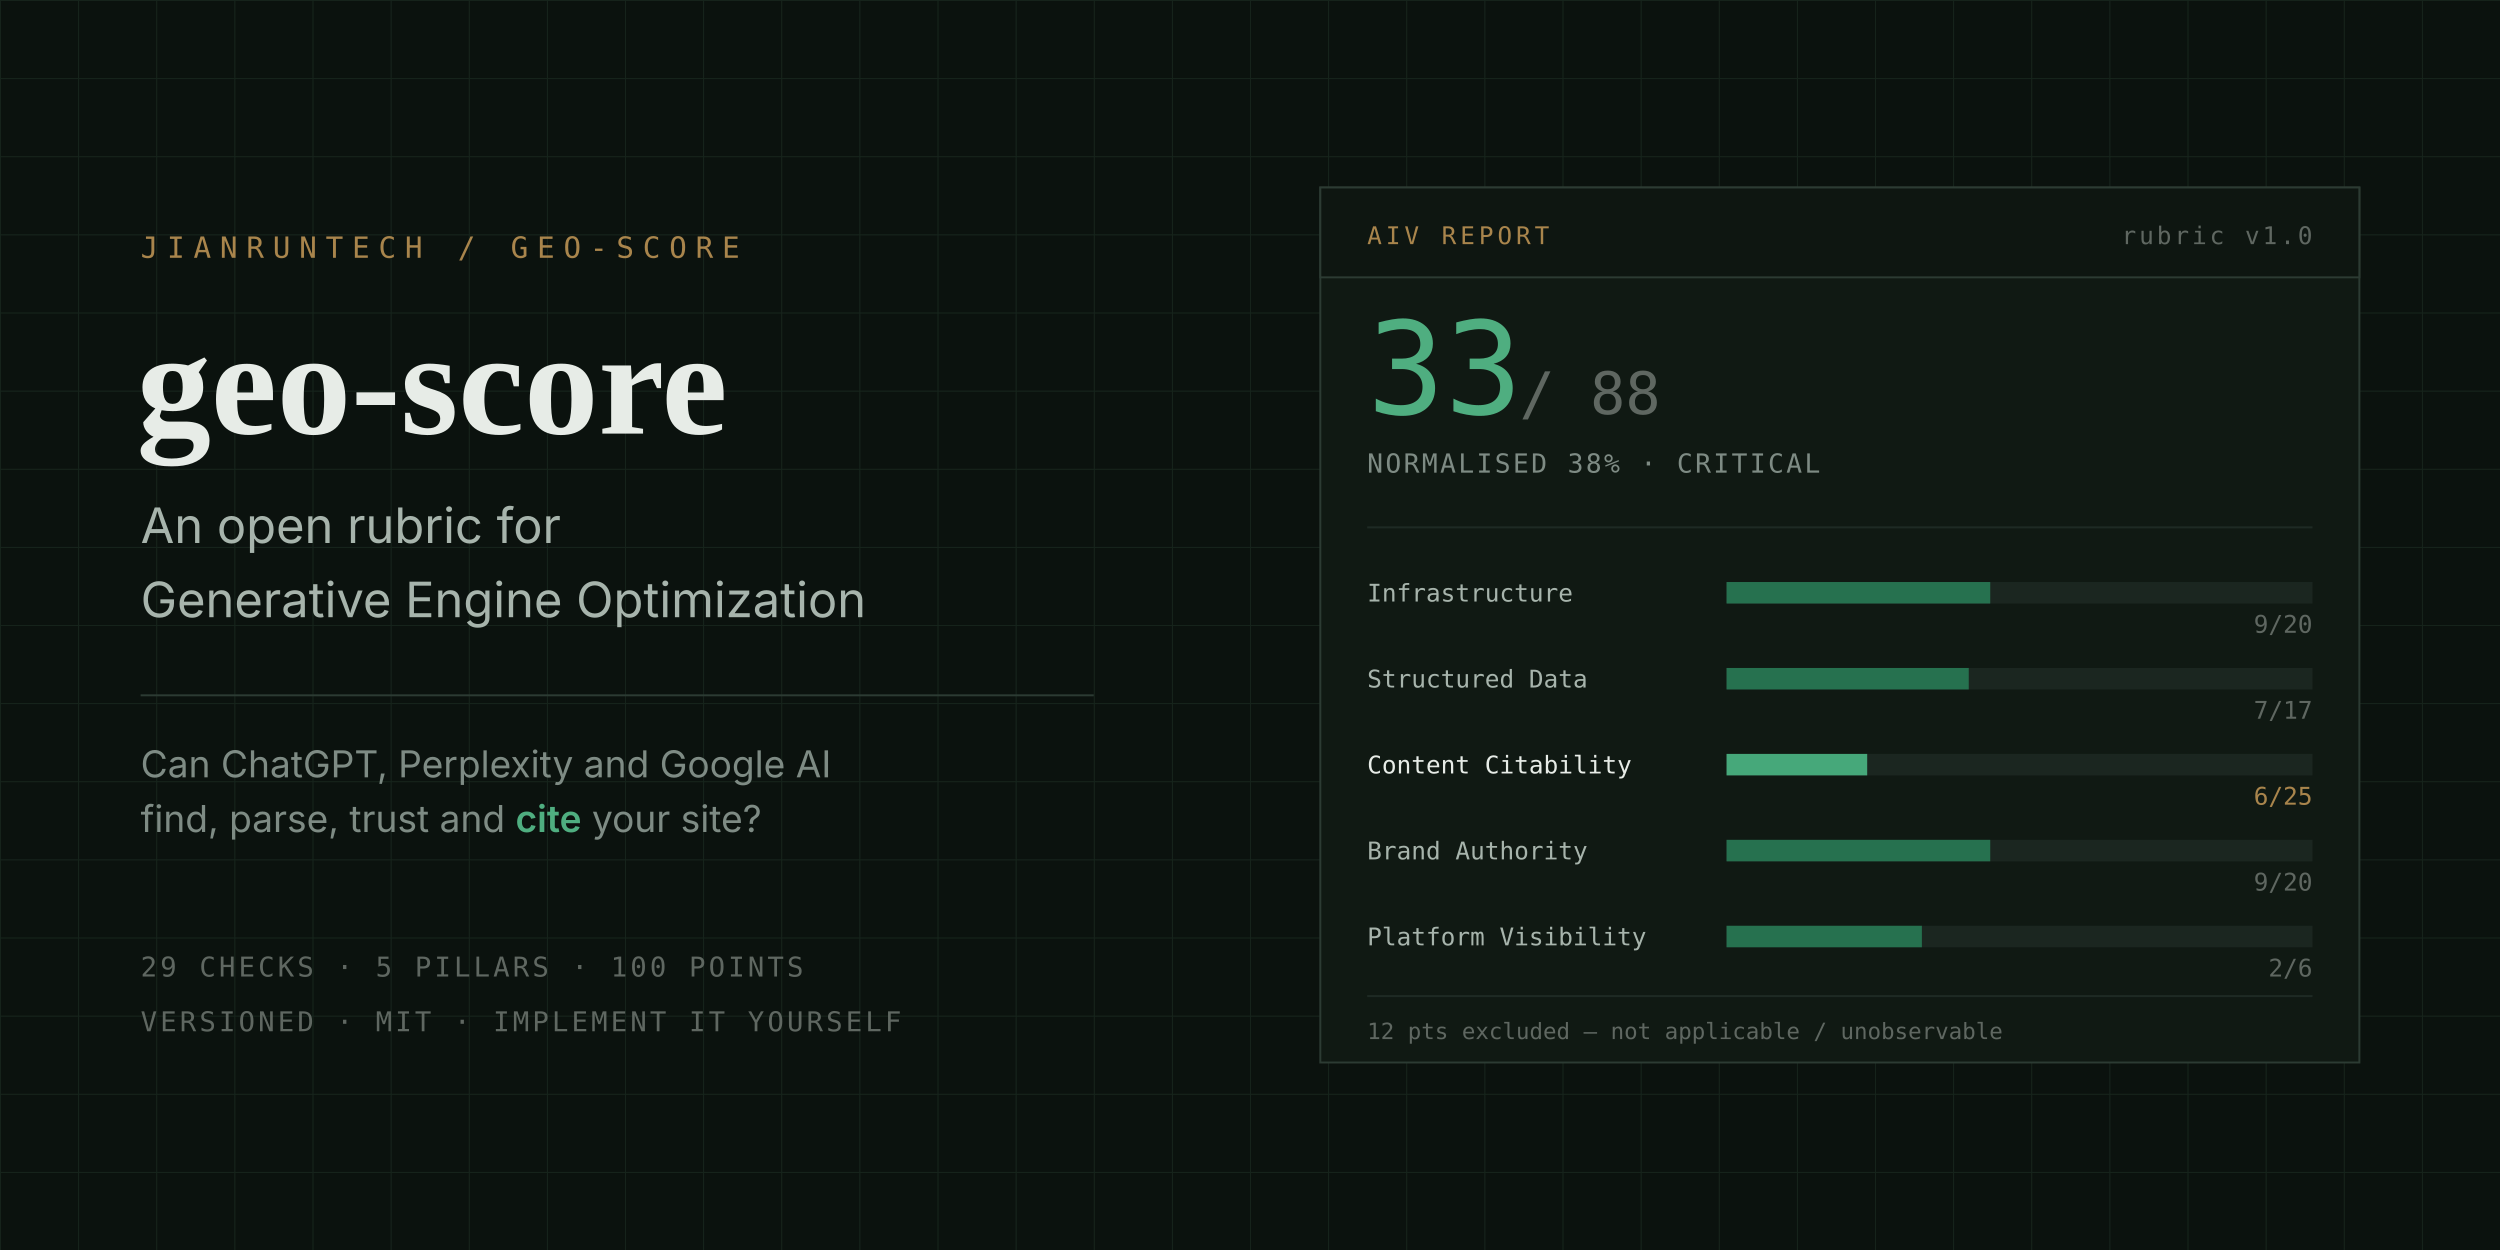
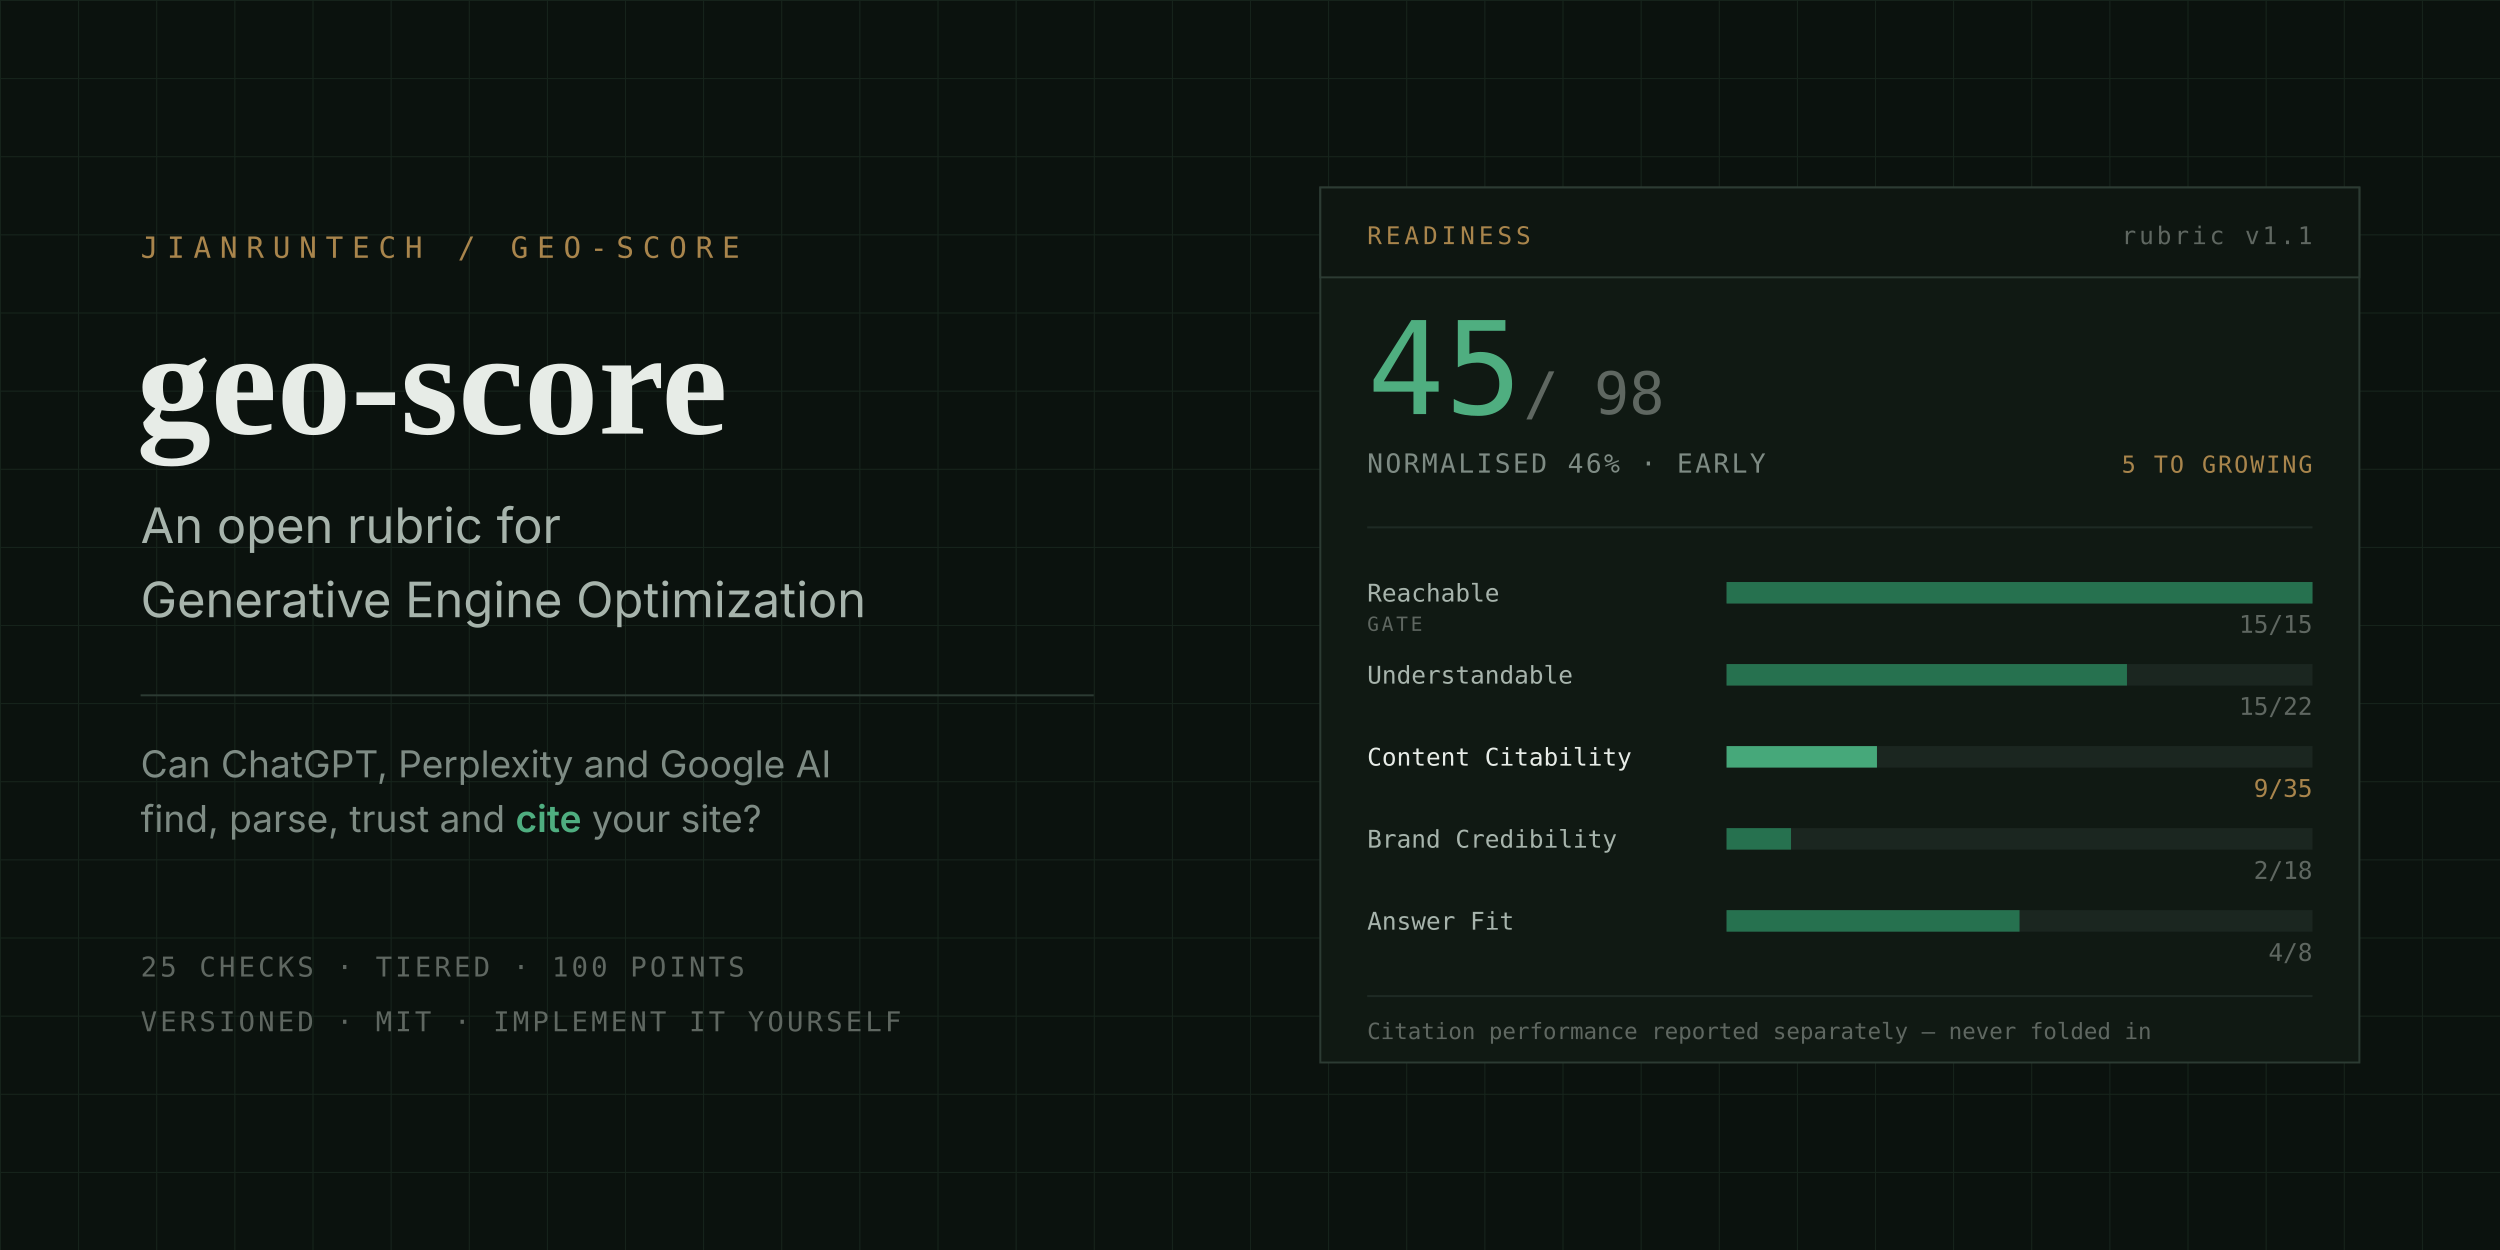
<svg xmlns="http://www.w3.org/2000/svg" viewBox="0 0 1280 640" width="1280" height="640" role="img" aria-labelledby="t">
  <defs>
    <pattern id="grid" width="40" height="40" patternUnits="userSpaceOnUse">
      <path d="M40 0H0v40" fill="none" stroke="#16241C" stroke-width="1" />
    </pattern>
    <clipPath id="cl">
      <rect x="0" y="0" width="1280" height="640" />
    </clipPath>
  </defs>
  <g clip-path="url(#cl)">
    <rect width="1280" height="640" fill="#0B120E" />
    <rect width="1280" height="640" fill="url(#grid)" />
    <text x="72" y="132" font-family="ui-monospace,SFMono-Regular,Menlo,monospace" font-size="15" letter-spacing="4.5" fill="#A9854C">JIANRUNTECH / GEO-SCORE</text>
    <text x="70" y="222" font-family="Georgia,'Times New Roman',serif" font-size="76" font-weight="700" fill="#E7ECE7">geo-score</text>
    <text x="72" y="278" font-family="system-ui,-apple-system,'Segoe UI',sans-serif" font-size="25" fill="#A7B4AC">An open rubric for</text>
    <text x="72" y="316" font-family="system-ui,-apple-system,'Segoe UI',sans-serif" font-size="25" fill="#A7B4AC">Generative Engine Optimization</text>
    <line x1="72" y1="356" x2="560" y2="356" stroke="#2C3B33" stroke-width="1" />
    <text x="72" y="398" font-family="system-ui,-apple-system,sans-serif" font-size="19" fill="#7E8B84">Can ChatGPT, Perplexity and Google AI</text>
    <text x="72" y="426" font-family="system-ui,-apple-system,sans-serif" font-size="19" fill="#7E8B84">find, parse, trust and <tspan fill="#4FAE80" font-weight="600">cite</tspan> your site?</text>
    <g font-family="ui-monospace,SFMono-Regular,Menlo,monospace" font-size="14" letter-spacing="1.6" fill="#5F6761">
-       <text x="72" y="500">29 CHECKS · 5 PILLARS · 100 POINTS</text>
+       <text x="72" y="500">25 CHECKS · TIERED · 100 POINTS</text>
      <text x="72" y="528">VERSIONED · MIT · IMPLEMENT IT YOURSELF</text>
    </g>
    <rect x="676" y="96" width="532" height="448" fill="#101913" stroke="#2C3B33" stroke-width="1" />
    <rect x="676" y="96" width="532" height="46" fill="#0E1611" stroke="#2C3B33" stroke-width="1" />
-     <text x="700" y="125" font-family="ui-monospace,Menlo,monospace" font-size="12.5" letter-spacing="2" fill="#A9854C">AIV REPORT</text>
-     <text x="1184" y="125" text-anchor="end" font-family="ui-monospace,Menlo,monospace" font-size="12.5" letter-spacing="1.5" fill="#5F6761">rubric v1.0</text>
-     <text x="700" y="212" font-family="ui-monospace,Menlo,monospace" font-size="66" font-weight="500" fill="#4FAE80">33</text>
-     <text x="778" y="212" font-family="ui-monospace,Menlo,monospace" font-size="30" fill="#5F6761">/ 88</text>
-     <text x="700" y="242" font-family="ui-monospace,Menlo,monospace" font-size="13.5" letter-spacing="1.2" fill="#7E8B84">NORMALISED 38%  ·  CRITICAL</text>
+     <text x="700" y="125" font-family="ui-monospace,Menlo,monospace" font-size="12.5" letter-spacing="2" fill="#A9854C">READINESS</text>
+     <text x="1184" y="125" text-anchor="end" font-family="ui-monospace,Menlo,monospace" font-size="12.5" letter-spacing="1.5" fill="#5F6761">rubric v1.1</text>
+     <text x="700" y="212" font-family="ui-monospace,Menlo,monospace" font-size="66" font-weight="500" fill="#4FAE80">45</text>
+     <text x="780" y="212" font-family="ui-monospace,Menlo,monospace" font-size="30" fill="#5F6761">/ 98</text>
+     <text x="700" y="242" font-family="ui-monospace,Menlo,monospace" font-size="13.5" letter-spacing="1.2" fill="#7E8B84">NORMALISED 46%  ·  EARLY</text>
+     <text x="1184" y="242" text-anchor="end" font-family="ui-monospace,Menlo,monospace" font-size="12" letter-spacing="1" fill="#A9854C">5 TO GROWING</text>
    <line x1="700" y1="270" x2="1184" y2="270" stroke="#1E2A24" stroke-width="1" />
    <g font-family="ui-monospace,Menlo,monospace" font-size="12.5">
-       <text x="700" y="308" fill="#A7B4AC">Infrastructure</text>
+       <text x="700" y="308" fill="#A7B4AC">Reachable</text>
+       <text x="700" y="323" font-size="10" letter-spacing="1.4" fill="#5F6761">GATE</text>
      <rect x="884" y="298" width="300" height="11" fill="#1B2620" />
-       <rect x="884" y="298" width="135" height="11" fill="#26714F" />
-       <text x="1184" y="308" text-anchor="end" fill="#5F6761" dx="0" dy="16">9/20</text>
-       <text x="700" y="352" fill="#A7B4AC">Structured Data</text>
-       <rect x="884" y="342" width="300" height="11" fill="#1B2620" />
-       <rect x="884" y="342" width="124" height="11" fill="#26714F" />
-       <text x="1184" y="352" text-anchor="end" fill="#5F6761" dy="16">7/17</text>
-       <text x="700" y="396" fill="#E7ECE7">Content Citability</text>
-       <rect x="884" y="386" width="300" height="11" fill="#1B2620" />
-       <rect x="884" y="386" width="72" height="11" fill="#46A87A" />
-       <text x="1184" y="396" text-anchor="end" fill="#A9854C" dy="16">6/25</text>
-       <text x="700" y="440" fill="#A7B4AC">Brand Authority</text>
-       <rect x="884" y="430" width="300" height="11" fill="#1B2620" />
-       <rect x="884" y="430" width="135" height="11" fill="#26714F" />
-       <text x="1184" y="440" text-anchor="end" fill="#5F6761" dy="16">9/20</text>
-       <text x="700" y="484" fill="#A7B4AC">Platform Visibility</text>
-       <rect x="884" y="474" width="300" height="11" fill="#1B2620" />
-       <rect x="884" y="474" width="100" height="11" fill="#26714F" />
-       <text x="1184" y="484" text-anchor="end" fill="#5F6761" dy="16">2/6</text>
+       <rect x="884" y="298" width="300" height="11" fill="#26714F" />
+       <text x="1184" y="308" text-anchor="end" fill="#5F6761" dy="16">15/15</text>
+       <text x="700" y="350" fill="#A7B4AC">Understandable</text>
+       <rect x="884" y="340" width="300" height="11" fill="#1B2620" />
+       <rect x="884" y="340" width="205" height="11" fill="#26714F" />
+       <text x="1184" y="350" text-anchor="end" fill="#5F6761" dy="16">15/22</text>
+       <text x="700" y="392" fill="#E7ECE7">Content Citability</text>
+       <rect x="884" y="382" width="300" height="11" fill="#1B2620" />
+       <rect x="884" y="382" width="77" height="11" fill="#46A87A" />
+       <text x="1184" y="392" text-anchor="end" fill="#A9854C" dy="16">9/35</text>
+       <text x="700" y="434" fill="#A7B4AC">Brand Credibility</text>
+       <rect x="884" y="424" width="300" height="11" fill="#1B2620" />
+       <rect x="884" y="424" width="33" height="11" fill="#26714F" />
+       <text x="1184" y="434" text-anchor="end" fill="#5F6761" dy="16">2/18</text>
+       <text x="700" y="476" fill="#A7B4AC">Answer Fit</text>
+       <rect x="884" y="466" width="300" height="11" fill="#1B2620" />
+       <rect x="884" y="466" width="150" height="11" fill="#26714F" />
+       <text x="1184" y="476" text-anchor="end" fill="#5F6761" dy="16">4/8</text>
    </g>
    <line x1="700" y1="510" x2="1184" y2="510" stroke="#1E2A24" stroke-width="1" />
-     <text x="700" y="532" font-family="ui-monospace,Menlo,monospace" font-size="11.5" fill="#5F6761">12 pts excluded — not applicable / unobservable</text>
+     <text x="700" y="532" font-family="ui-monospace,Menlo,monospace" font-size="11.5" fill="#5F6761">Citation performance reported separately — never folded in</text>
  </g>
</svg>
